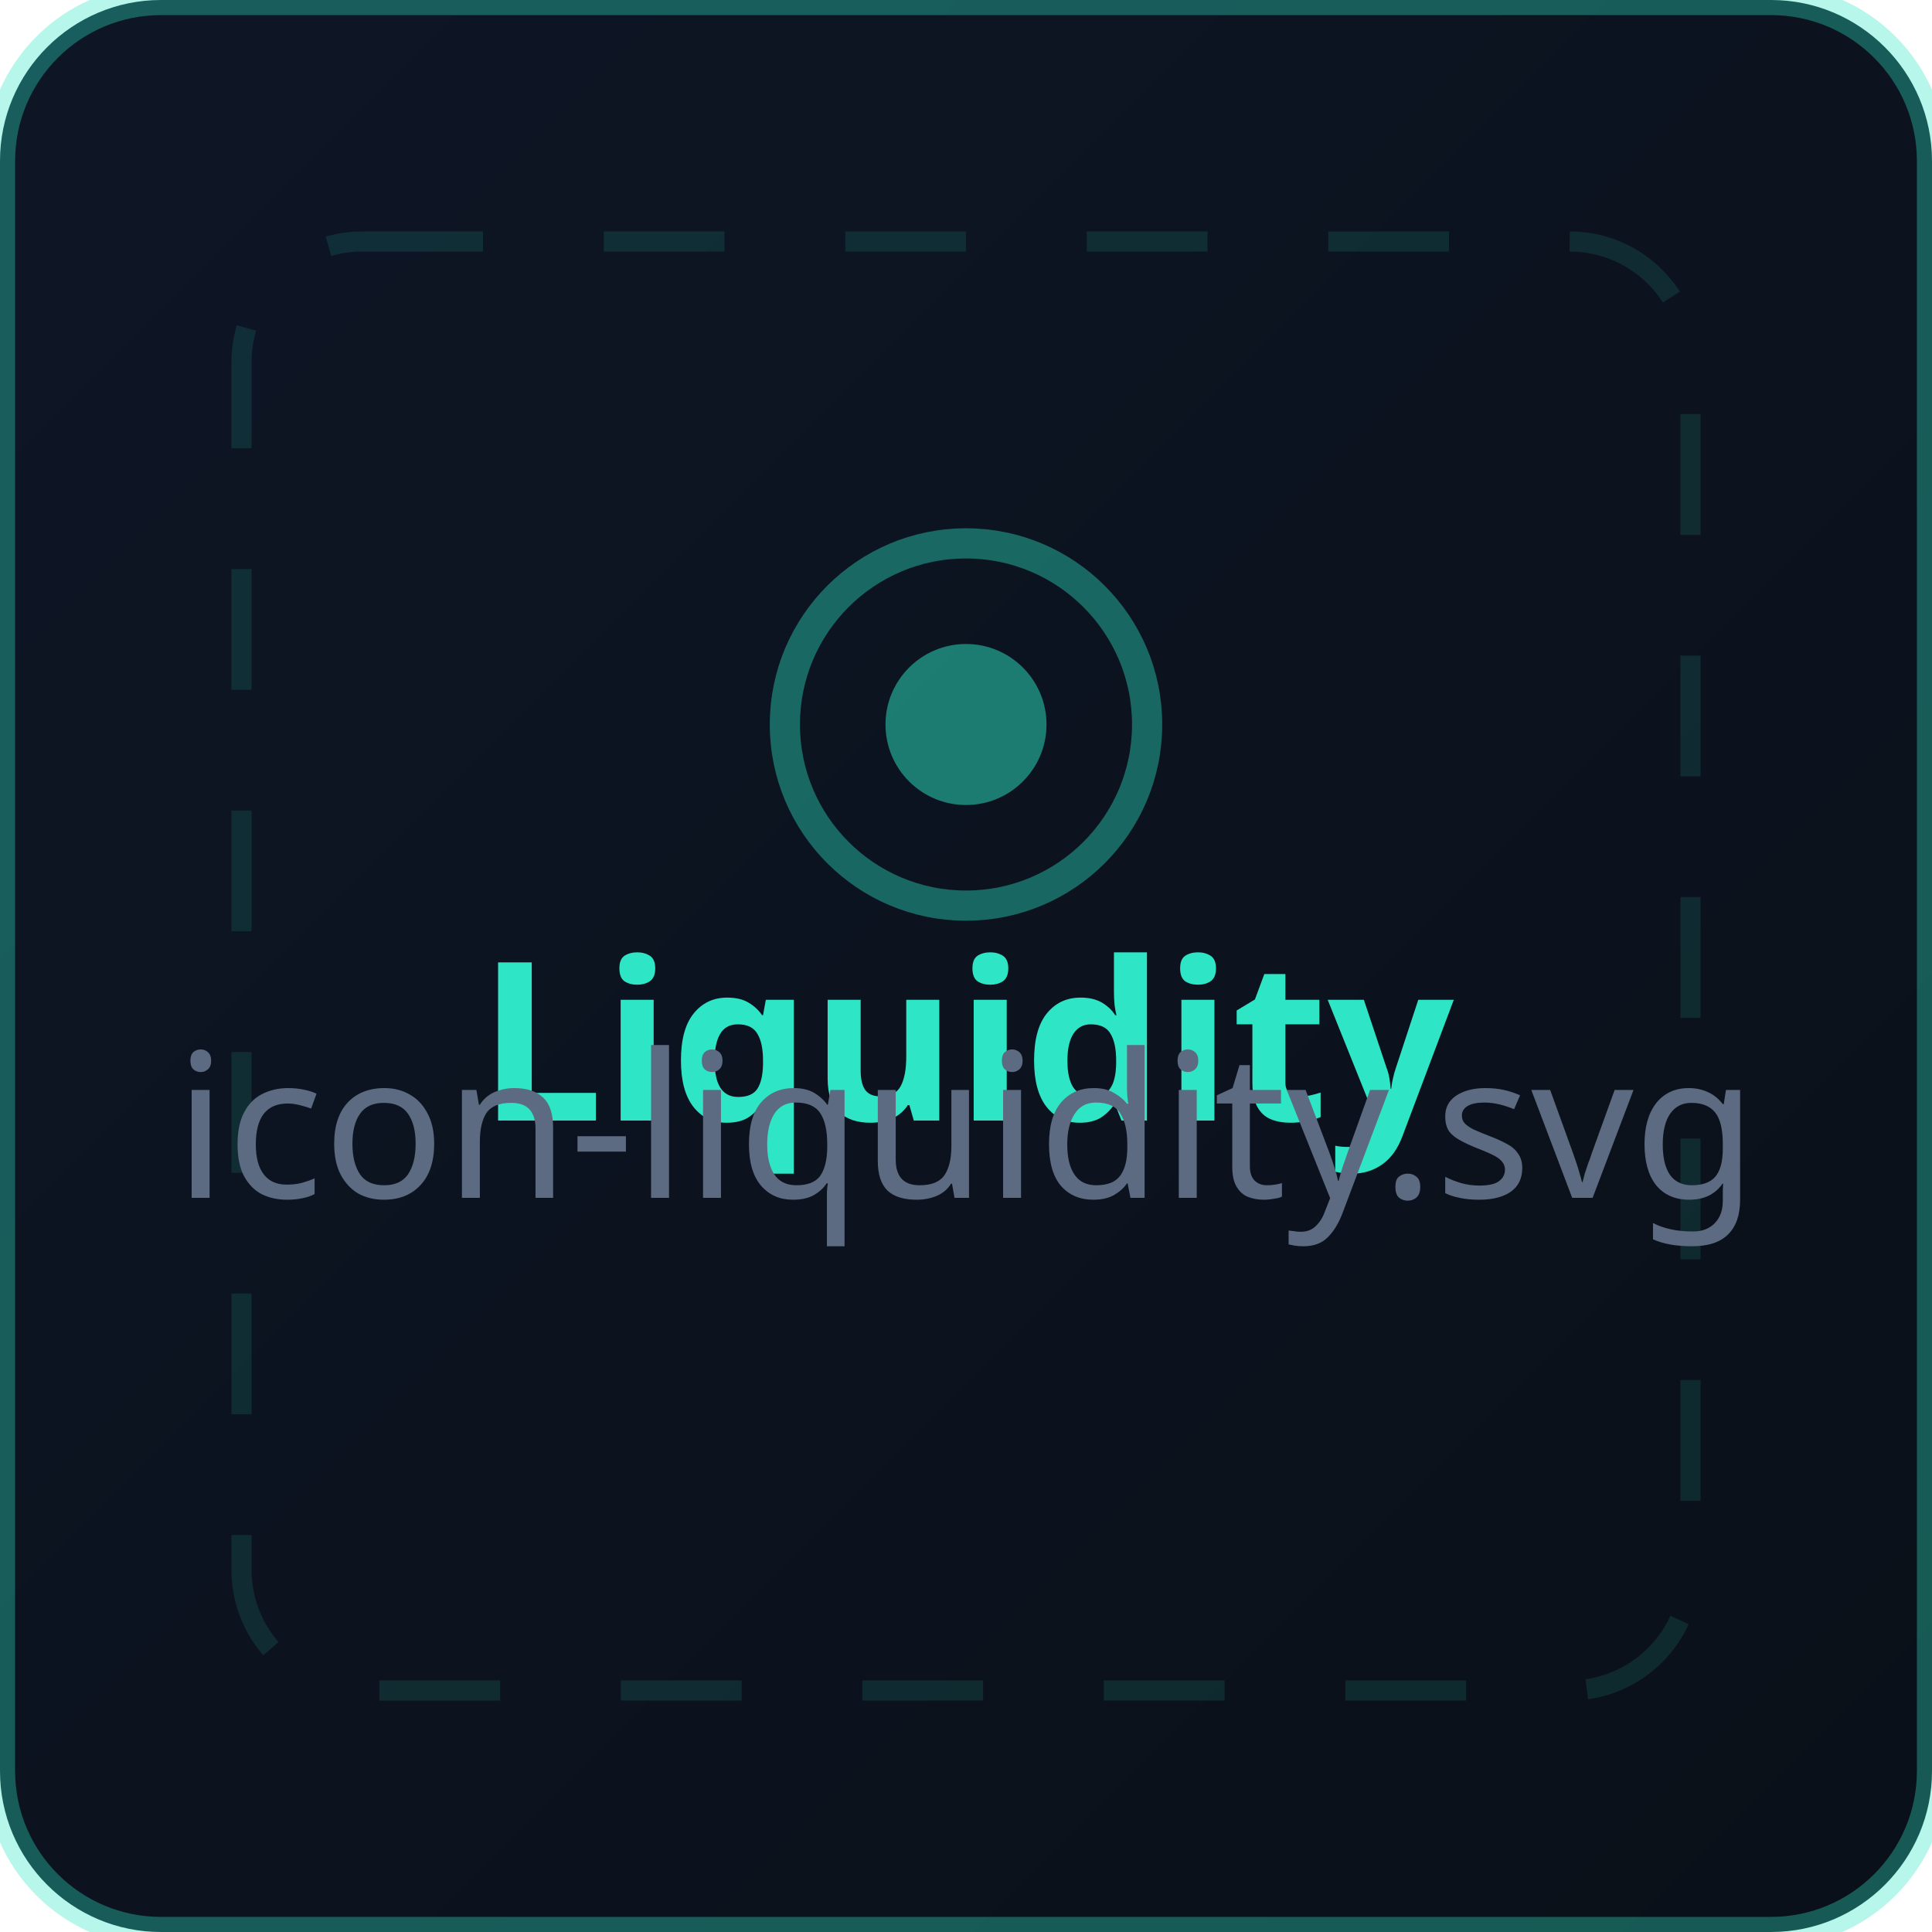
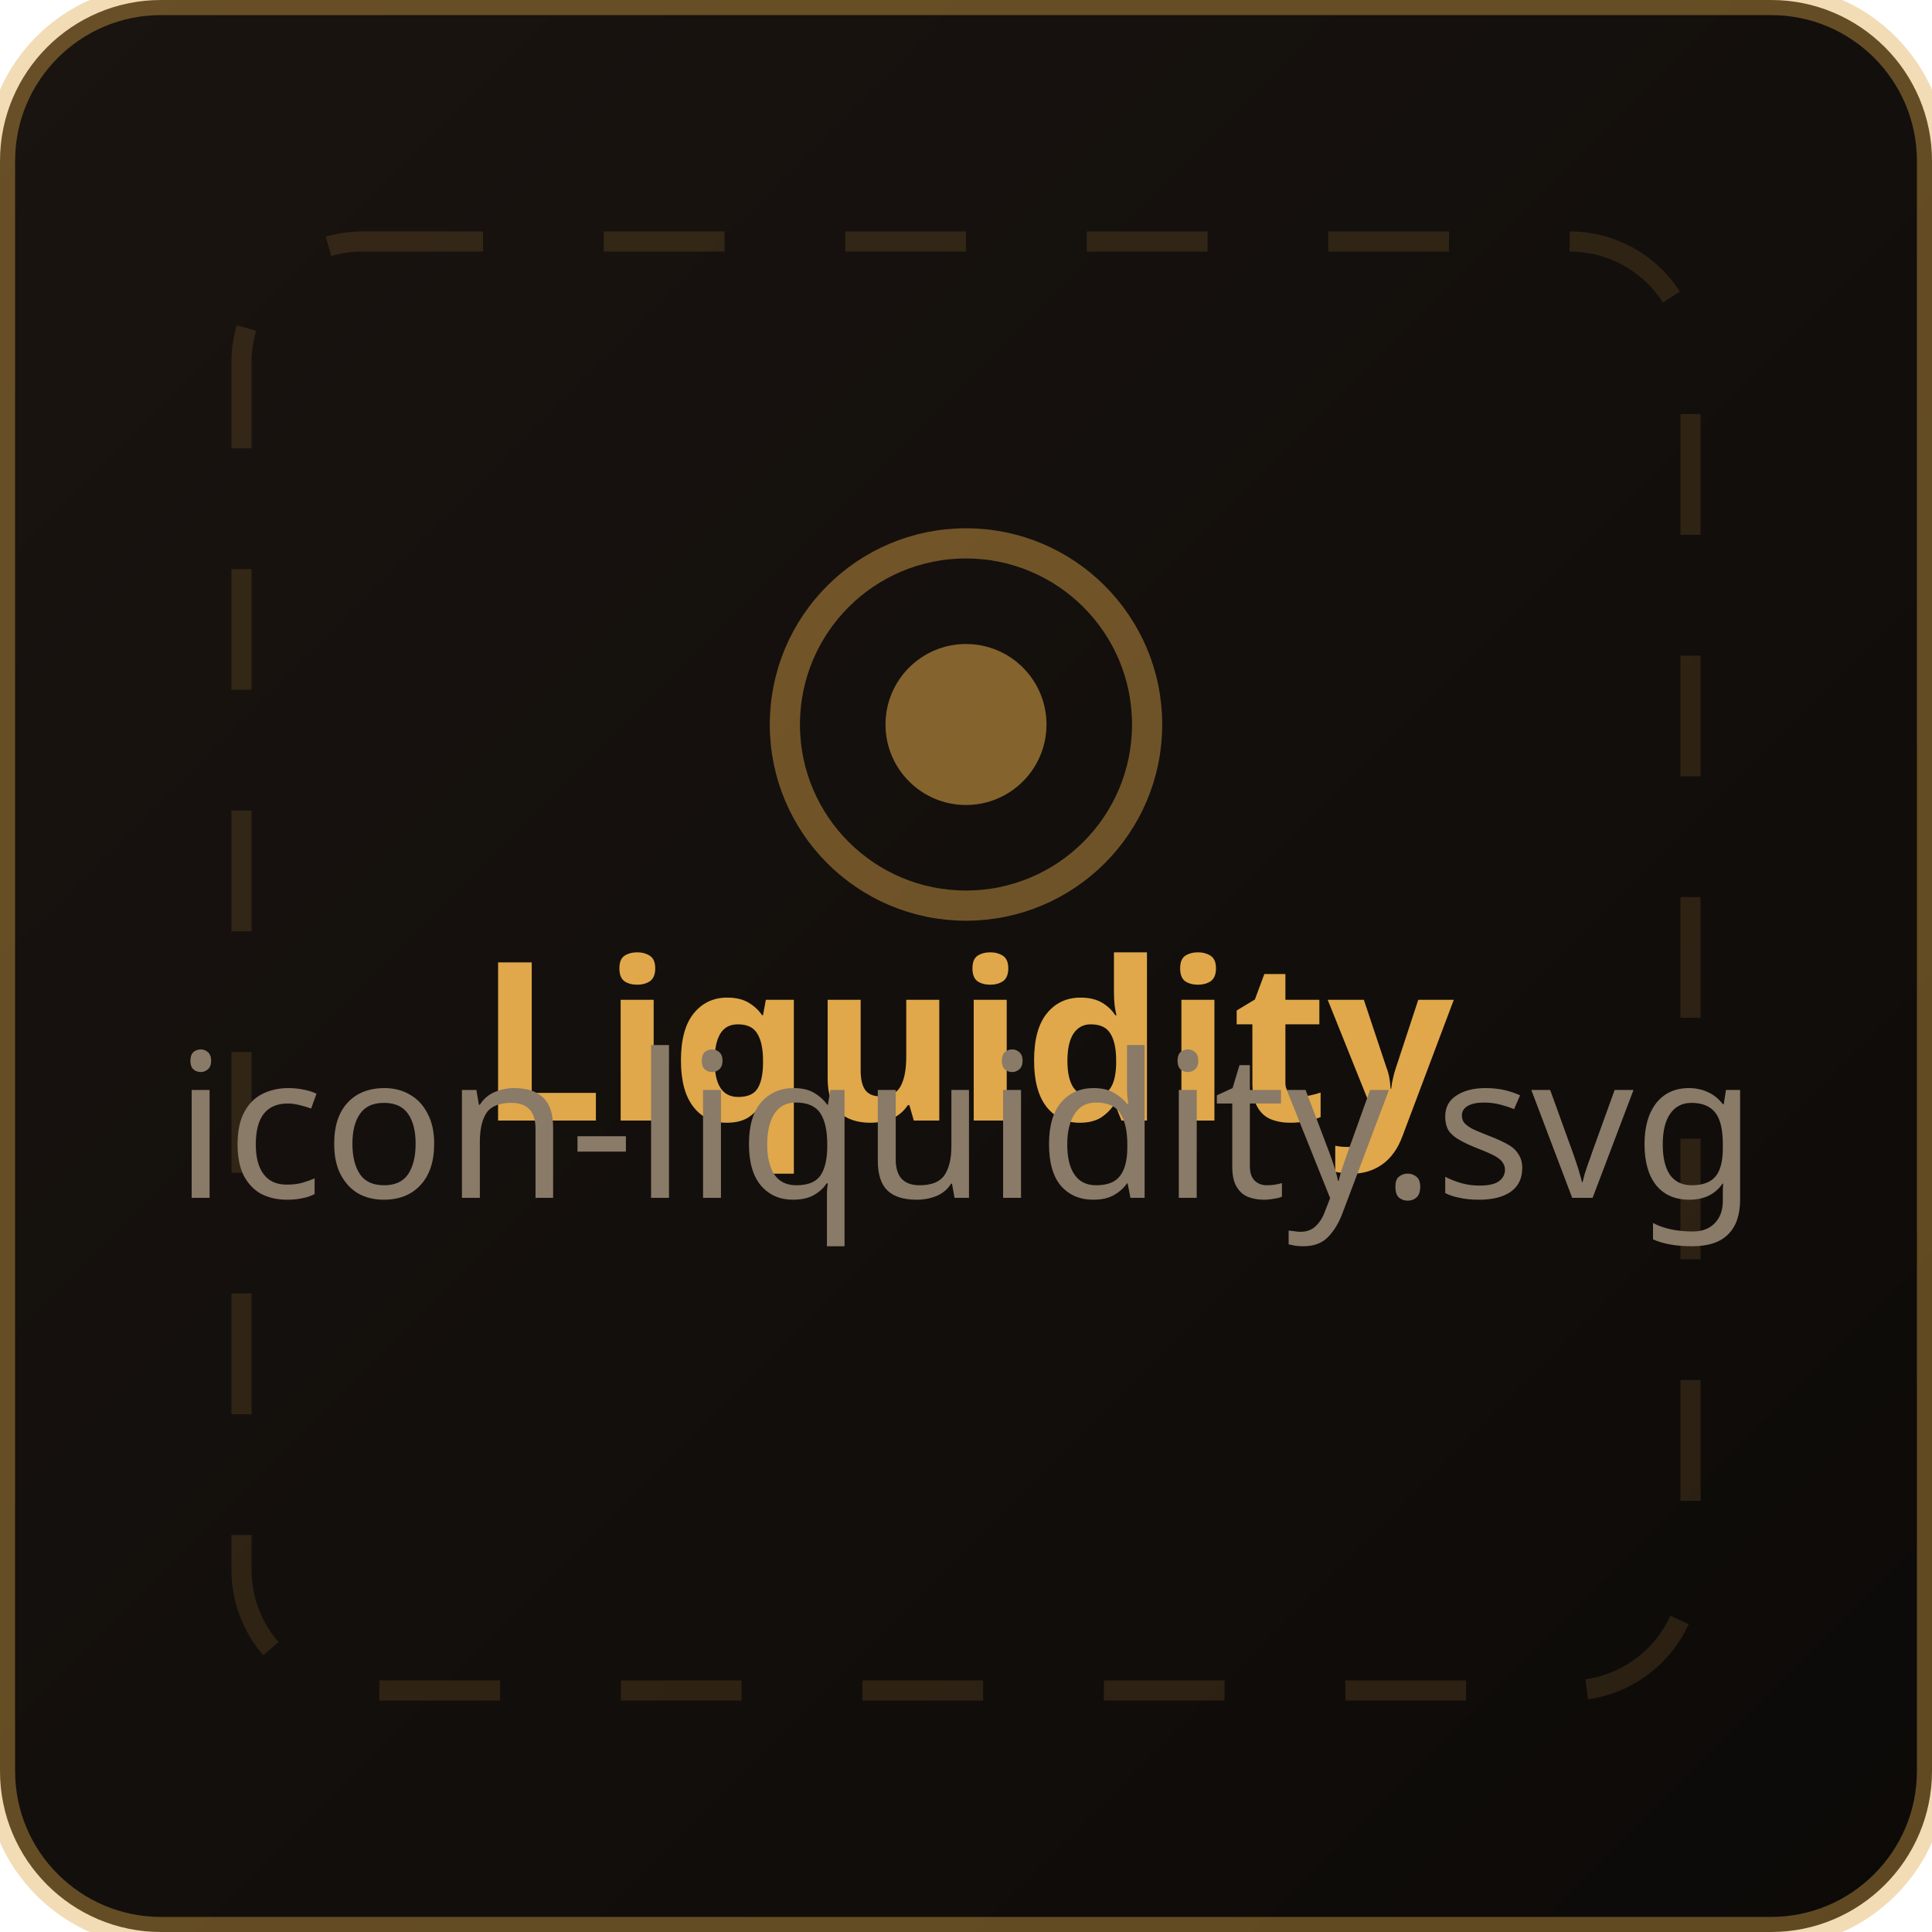
<svg xmlns="http://www.w3.org/2000/svg" width="96" height="96" viewBox="0 0 96 96" role="img" aria-label="Liquidity placeholder">
  <defs>
    <linearGradient id="g" x1="0%" y1="0%" x2="100%" y2="100%">
-       <stop offset="0%" stop-color="#0e1626" />
-       <stop offset="100%" stop-color="#0a1018" />
+       <stop offset="0%" stop-color="#1a1410" />
+       <stop offset="100%" stop-color="#0c0a08" />
    </linearGradient>
  </defs>
-   <rect width="96" height="96" rx="8" fill="url(#g)" stroke="#2ee6c5" stroke-opacity="0.35" stroke-width="1.5" />
-   <rect x="12" y="12" width="72" height="72" rx="6" fill="none" stroke="#2ee6c5" stroke-opacity="0.12" stroke-dasharray="6 6" />
-   <circle cx="48" cy="36" r="9" fill="none" stroke="#2ee6c5" stroke-opacity="0.4" stroke-width="1.5" />
-   <circle cx="48" cy="36" r="4" fill="#2ee6c5" fill-opacity="0.5" />
-   <text x="50%" y="58%" text-anchor="middle" fill="#2ee6c5" font-family="system-ui,sans-serif" font-size="11" font-weight="600">Liquidity</text>
-   <text x="50%" y="62%" text-anchor="middle" fill="#5c6b82" font-family="system-ui,sans-serif" font-size="10" font-weight="500">icon-liquidity.svg</text>
+   <rect width="96" height="96" rx="8" fill="url(#g)" stroke="#e0a84a" stroke-opacity="0.4" stroke-width="1.5" />
+   <rect x="12" y="12" width="72" height="72" rx="6" fill="none" stroke="#e0a84a" stroke-opacity="0.14" stroke-dasharray="6 6" />
+   <circle cx="48" cy="36" r="9" fill="none" stroke="#e0a84a" stroke-opacity="0.45" stroke-width="1.5" />
+   <circle cx="48" cy="36" r="4" fill="#e0a84a" fill-opacity="0.55" />
+   <text x="50%" y="58%" text-anchor="middle" fill="#e0a84a" font-family="system-ui,sans-serif" font-size="11" font-weight="600">Liquidity</text>
+   <text x="50%" y="62%" text-anchor="middle" fill="#8a7a68" font-family="system-ui,sans-serif" font-size="10" font-weight="500">icon-liquidity.svg</text>
</svg>
